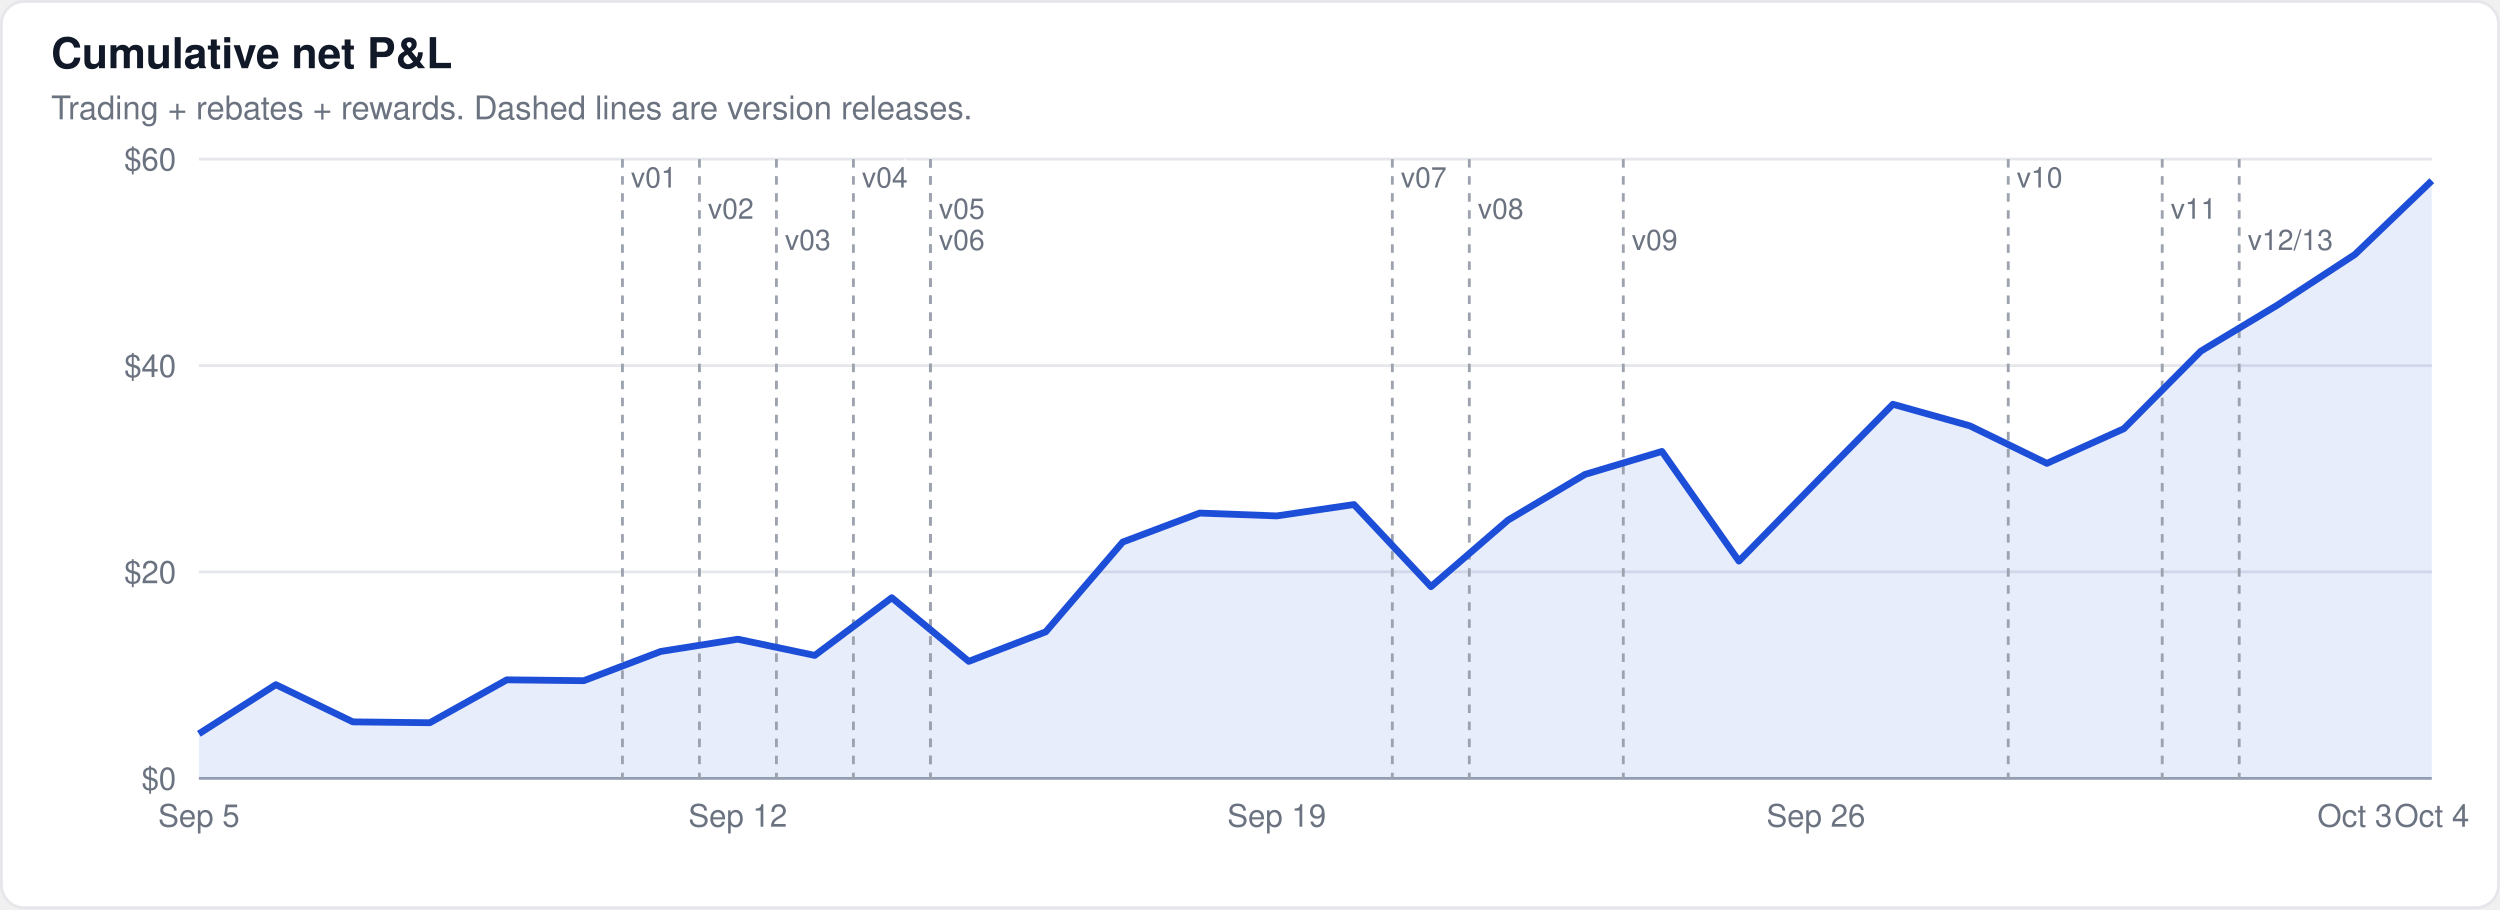
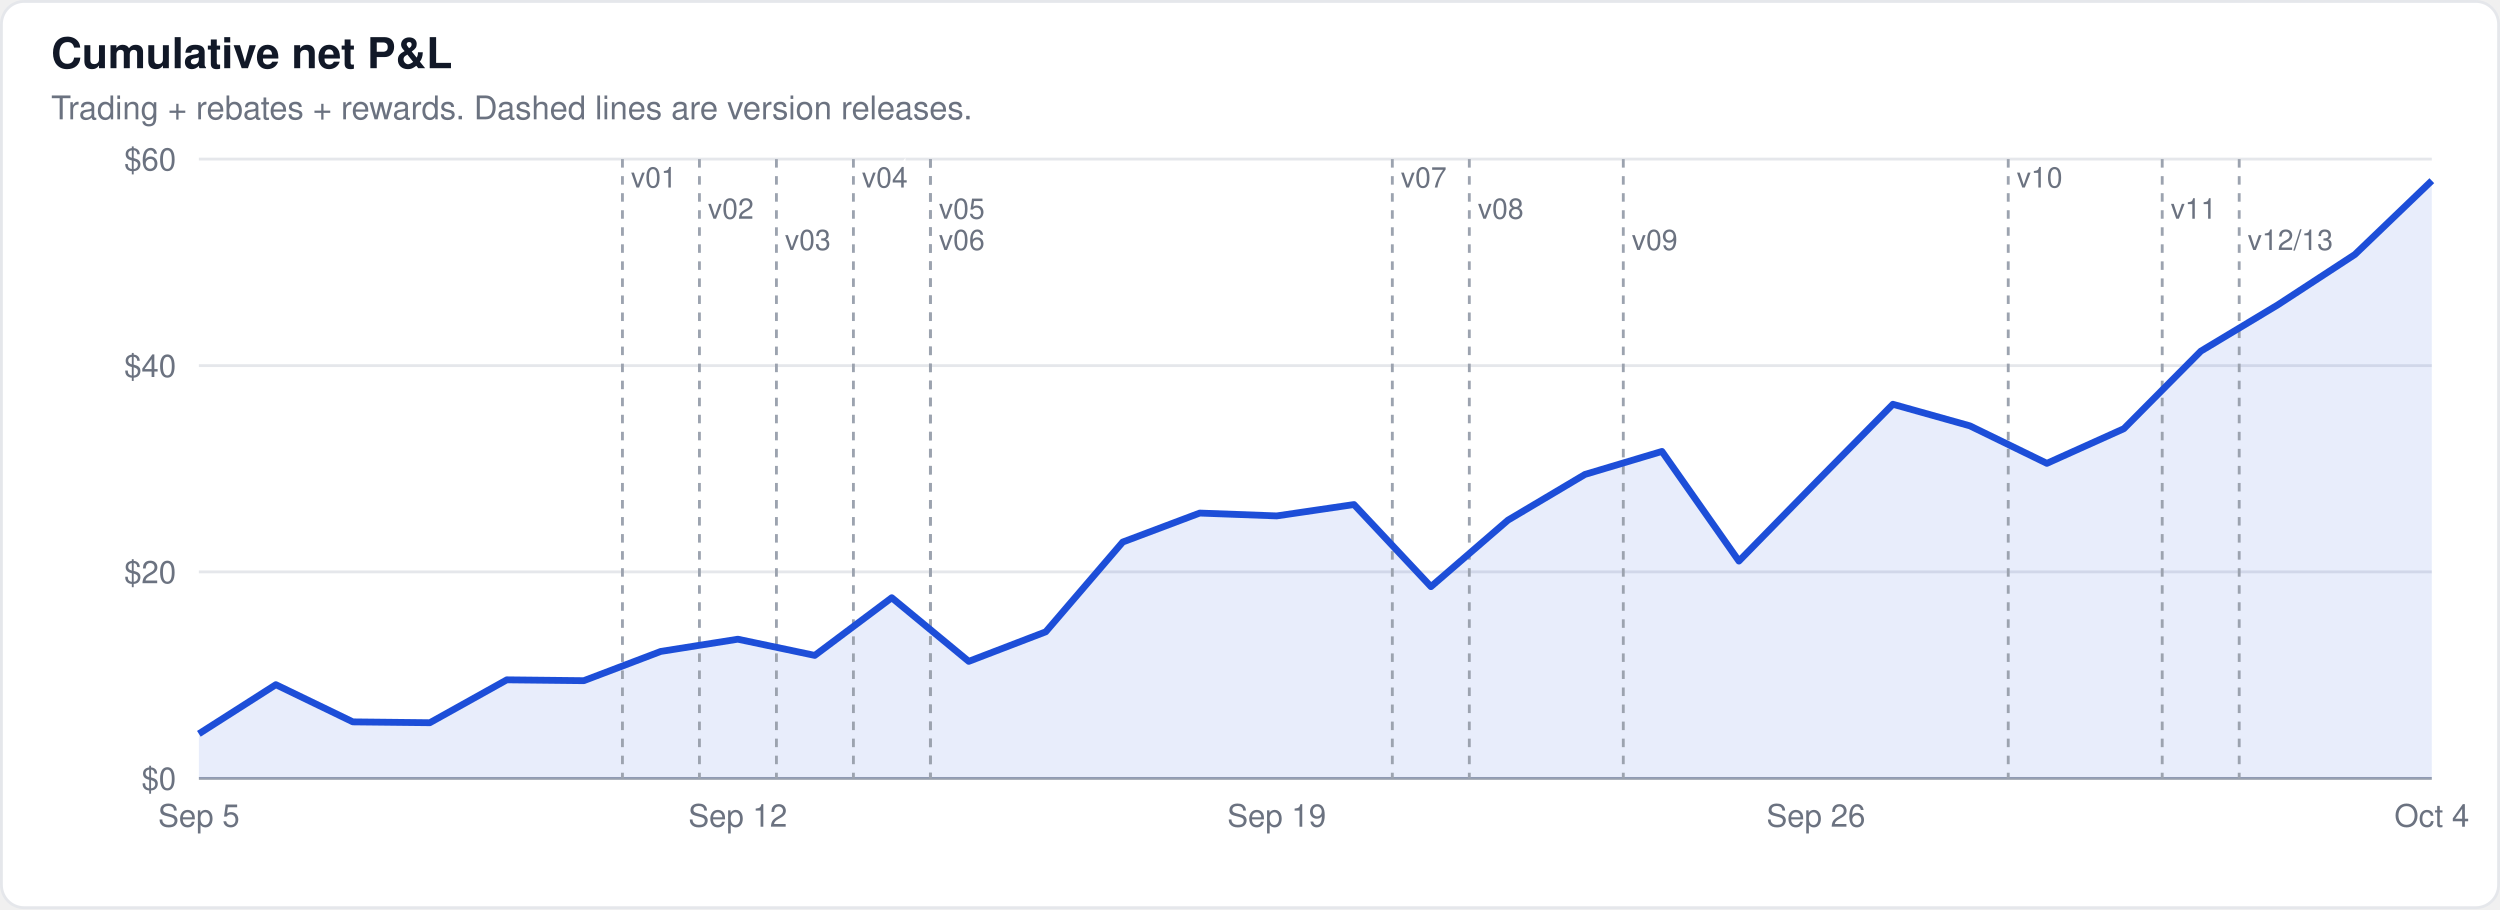
<svg xmlns="http://www.w3.org/2000/svg" width="880" height="320" viewBox="0 0 880 320" font-family="-apple-system,BlinkMacSystemFont,Segoe UI,Helvetica,Arial,sans-serif">
  <rect x="0.5" y="0.5" width="879" height="319" rx="8" fill="#ffffff" stroke="#e5e7eb" />
  <text x="18" y="24" font-size="15" font-weight="600" fill="#111827">Cumulative net P&amp;L</text>
  <text x="18" y="42" font-size="11.5" fill="#6b7280">Trading + rebates + rewards. Dashed lines are version releases.</text>
  <line x1="70" x2="856" y1="274.0" y2="274.0" stroke="#9ca3af" stroke-width="1" />
  <text x="62" y="278.0" font-size="11" text-anchor="end" fill="#6b7280">$0</text>
  <line x1="70" x2="856" y1="201.3" y2="201.3" stroke="#e5e7eb" stroke-width="1" />
  <text x="62" y="205.3" font-size="11" text-anchor="end" fill="#6b7280">$20</text>
  <line x1="70" x2="856" y1="128.7" y2="128.7" stroke="#e5e7eb" stroke-width="1" />
  <text x="62" y="132.7" font-size="11" text-anchor="end" fill="#6b7280">$40</text>
  <line x1="70" x2="856" y1="56.0" y2="56.0" stroke="#e5e7eb" stroke-width="1" />
  <text x="62" y="60.0" font-size="11" text-anchor="end" fill="#6b7280">$60</text>
  <path d="M70.0,274.0 L70.0,258.3 L97.1,241.0 L124.2,254.1 L151.3,254.4 L178.4,239.3 L205.5,239.6 L232.6,229.3 L259.7,225.0 L286.8,230.7 L313.9,210.4 L341.0,232.8 L368.1,222.4 L395.2,190.8 L422.3,180.6 L449.4,181.6 L476.6,177.6 L503.7,206.5 L530.8,183.1 L557.9,167.0 L585.0,158.9 L612.1,197.5 L639.2,169.8 L666.3,142.3 L693.4,149.9 L720.5,163.1 L747.6,150.9 L774.7,123.6 L801.8,107.3 L828.9,89.6 L856.0,63.6 L856.0,274.0 Z" fill="#1d4ed8" fill-opacity="0.1" stroke="none" />
  <line x1="219.1" x2="219.1" y1="56" y2="274" stroke="#9ca3af" stroke-width="1" stroke-dasharray="3,3" />
  <text x="222.1" y="66" font-size="10" fill="#6b7280" stroke="#ffffff" stroke-width="3" paint-order="stroke">v01</text>
  <line x1="246.2" x2="246.2" y1="56" y2="274" stroke="#9ca3af" stroke-width="1" stroke-dasharray="3,3" />
  <text x="249.2" y="77" font-size="10" fill="#6b7280" stroke="#ffffff" stroke-width="3" paint-order="stroke">v02</text>
  <line x1="273.3" x2="273.3" y1="56" y2="274" stroke="#9ca3af" stroke-width="1" stroke-dasharray="3,3" />
  <text x="276.3" y="88" font-size="10" fill="#6b7280" stroke="#ffffff" stroke-width="3" paint-order="stroke">v03</text>
  <line x1="300.4" x2="300.4" y1="56" y2="274" stroke="#9ca3af" stroke-width="1" stroke-dasharray="3,3" />
  <text x="303.4" y="66" font-size="10" fill="#6b7280" stroke="#ffffff" stroke-width="3" paint-order="stroke">v04</text>
  <line x1="327.5" x2="327.5" y1="56" y2="274" stroke="#9ca3af" stroke-width="1" stroke-dasharray="3,3" />
  <text x="330.5" y="77" font-size="10" fill="#6b7280" stroke="#ffffff" stroke-width="3" paint-order="stroke">v05</text>
  <line x1="327.5" x2="327.5" y1="56" y2="274" stroke="#9ca3af" stroke-width="1" stroke-dasharray="3,3" />
  <text x="330.5" y="88" font-size="10" fill="#6b7280" stroke="#ffffff" stroke-width="3" paint-order="stroke">v06</text>
  <line x1="490.1" x2="490.1" y1="56" y2="274" stroke="#9ca3af" stroke-width="1" stroke-dasharray="3,3" />
  <text x="493.1" y="66" font-size="10" fill="#6b7280" stroke="#ffffff" stroke-width="3" paint-order="stroke">v07</text>
  <line x1="517.2" x2="517.2" y1="56" y2="274" stroke="#9ca3af" stroke-width="1" stroke-dasharray="3,3" />
  <text x="520.2" y="77" font-size="10" fill="#6b7280" stroke="#ffffff" stroke-width="3" paint-order="stroke">v08</text>
  <line x1="571.4" x2="571.4" y1="56" y2="274" stroke="#9ca3af" stroke-width="1" stroke-dasharray="3,3" />
  <text x="574.4" y="88" font-size="10" fill="#6b7280" stroke="#ffffff" stroke-width="3" paint-order="stroke">v09</text>
  <line x1="706.9" x2="706.9" y1="56" y2="274" stroke="#9ca3af" stroke-width="1" stroke-dasharray="3,3" />
  <text x="709.9" y="66" font-size="10" fill="#6b7280" stroke="#ffffff" stroke-width="3" paint-order="stroke">v10</text>
  <line x1="761.1" x2="761.1" y1="56" y2="274" stroke="#9ca3af" stroke-width="1" stroke-dasharray="3,3" />
  <text x="764.1" y="77" font-size="10" fill="#6b7280" stroke="#ffffff" stroke-width="3" paint-order="stroke">v11</text>
  <line x1="788.2" x2="788.2" y1="56" y2="274" stroke="#9ca3af" stroke-width="1" stroke-dasharray="3,3" />
  <text x="791.2" y="88" font-size="10" fill="#6b7280" stroke="#ffffff" stroke-width="3" paint-order="stroke">v12/13</text>
  <path d="M70.0,258.3 L97.1,241.0 L124.2,254.1 L151.3,254.4 L178.4,239.3 L205.5,239.6 L232.6,229.3 L259.7,225.0 L286.8,230.7 L313.9,210.4 L341.0,232.8 L368.1,222.4 L395.2,190.8 L422.3,180.6 L449.4,181.6 L476.6,177.6 L503.7,206.5 L530.8,183.1 L557.9,167.0 L585.0,158.9 L612.1,197.5 L639.2,169.8 L666.3,142.3 L693.4,149.9 L720.5,163.1 L747.6,150.9 L774.7,123.6 L801.8,107.3 L828.9,89.6 L856.0,63.6" fill="none" stroke="#1d4ed8" stroke-width="2.4" stroke-linejoin="round" />
  <text x="70.0" y="291" font-size="11" text-anchor="middle" fill="#6b7280">Sep 5</text>
  <text x="259.7" y="291" font-size="11" text-anchor="middle" fill="#6b7280">Sep 12</text>
  <text x="449.4" y="291" font-size="11" text-anchor="middle" fill="#6b7280">Sep 19</text>
  <text x="639.2" y="291" font-size="11" text-anchor="middle" fill="#6b7280">Sep 26</text>
-   <text x="828.9" y="291" font-size="11" text-anchor="middle" fill="#6b7280">Oct 3</text>
  <text x="856.0" y="291" font-size="11" text-anchor="middle" fill="#6b7280">Oct 4</text>
</svg>
